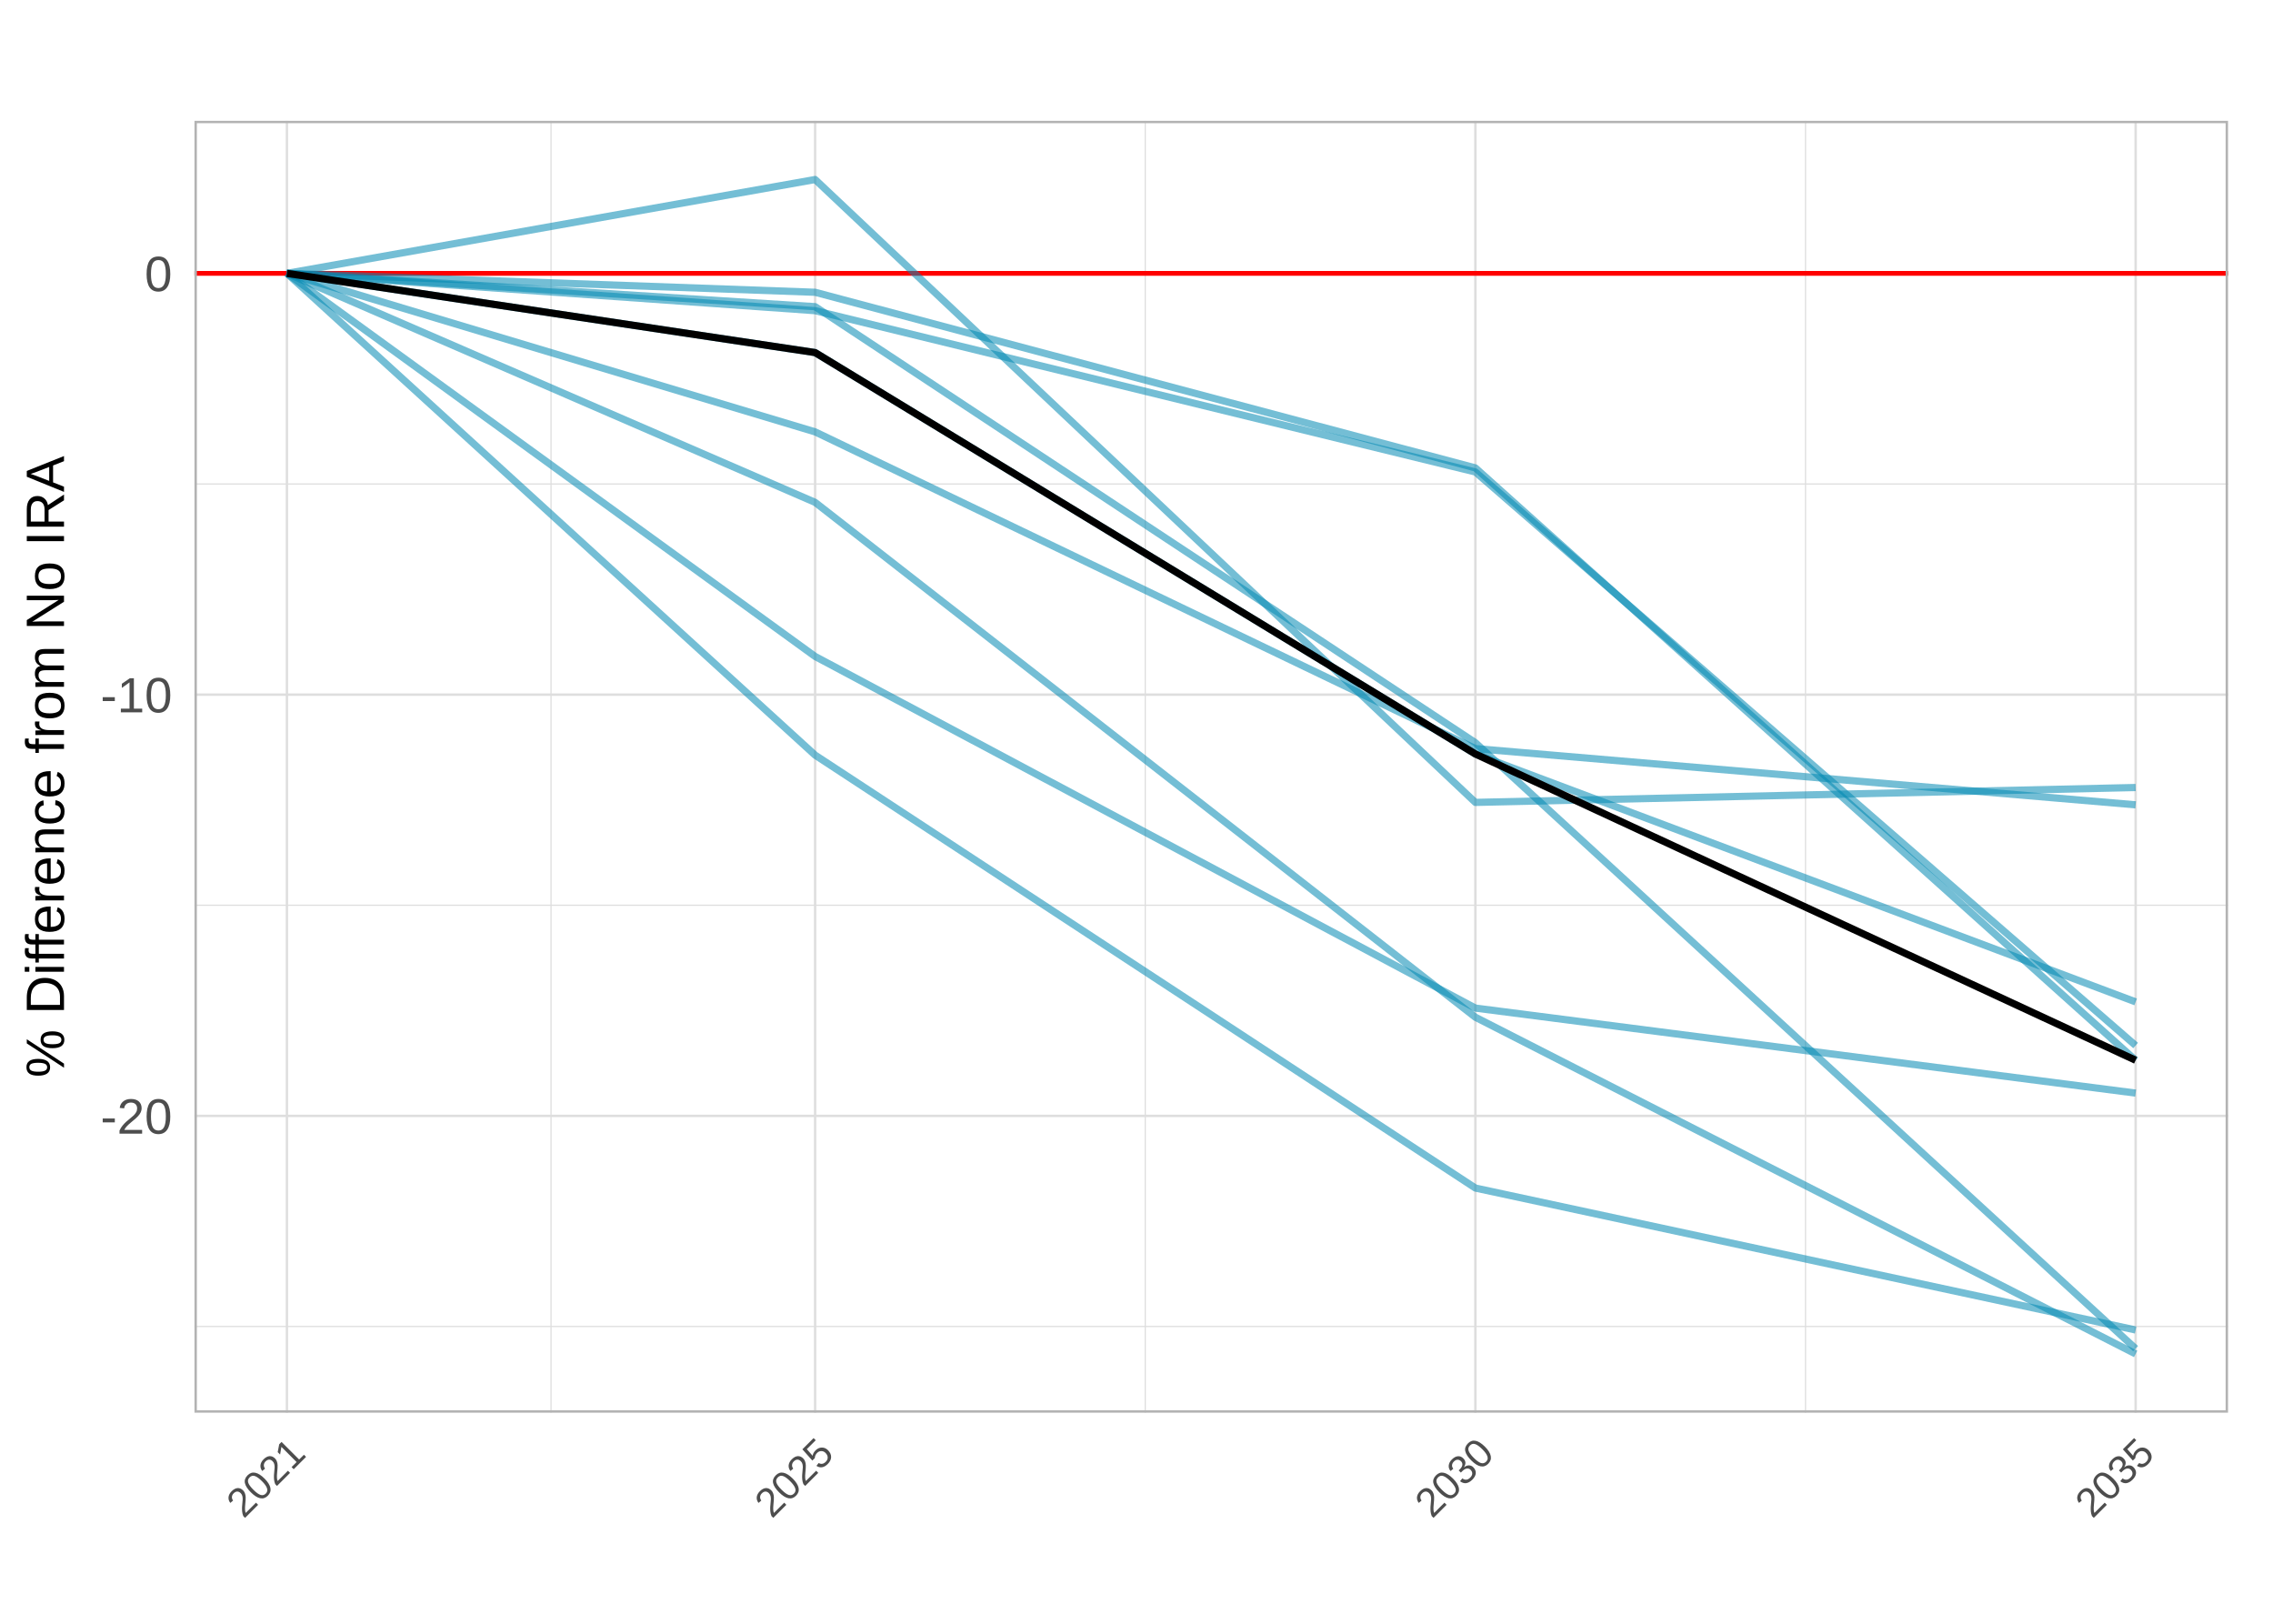
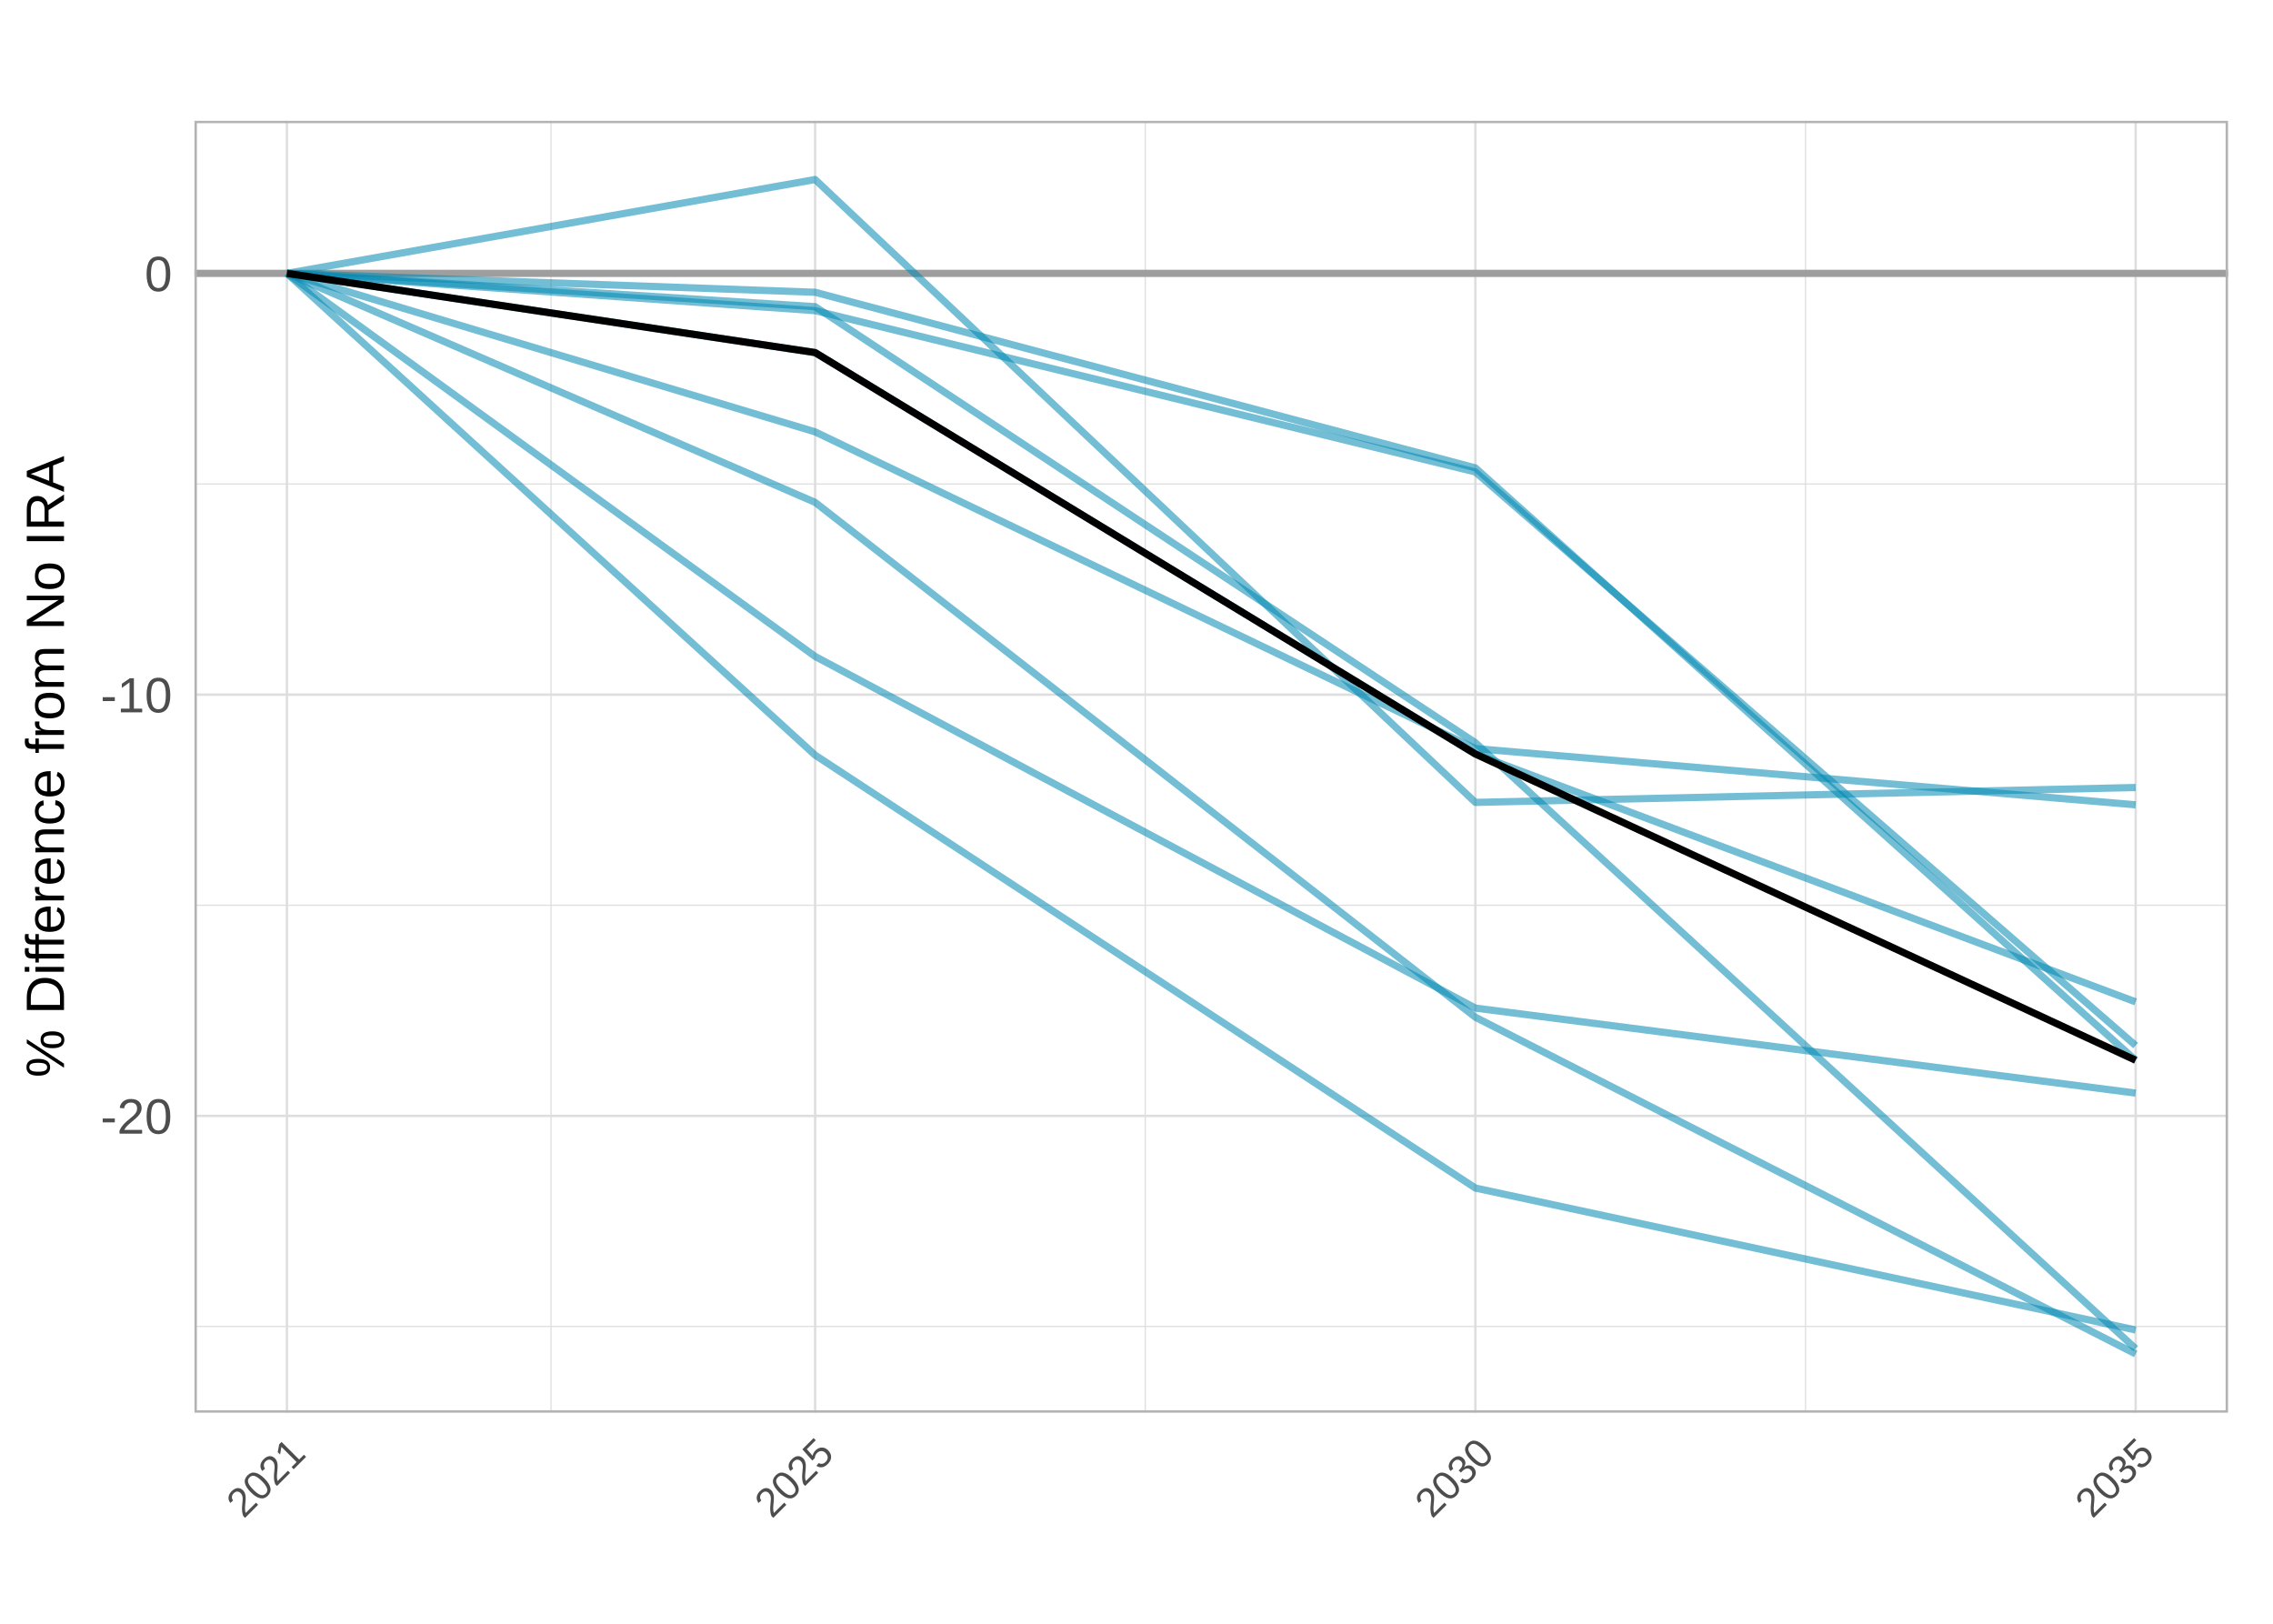
<svg xmlns="http://www.w3.org/2000/svg" class="svglite" width="504.00pt" height="360.00pt" viewBox="0 0 504.00 360.00">
  <defs>
    <style type="text/css">
    .svglite line, .svglite polyline, .svglite polygon, .svglite path, .svglite rect, .svglite circle {
      fill: none;
      stroke: #000000;
      stroke-linecap: round;
      stroke-linejoin: round;
      stroke-miterlimit: 10.00;
    }
    .svglite text {
      white-space: pre;
    }
  </style>
  </defs>
  <rect width="100%" height="100%" style="stroke: none; fill: #FFFFFF;" />
  <defs>
    <clipPath id="cpMC4wMHw1MDQuMDB8MC4wMHwzNjAuMDA=">
      <rect x="0.00" y="0.00" width="504.00" height="360.00" />
    </clipPath>
  </defs>
  <g clip-path="url(#cpMC4wMHw1MDQuMDB8MC4wMHwzNjAuMDA=)">
    <rect x="0" y="0.00" width="504.00" height="360.00" style="stroke-width: 1.07; stroke: #FFFFFF; fill: #FFFFFF;" />
  </g>
  <defs>
    <clipPath id="cpNDMuMTJ8NDk0LjA0fDI2Ljc4fDMxMy4yMA==">
      <rect x="43.12" y="26.78" width="450.91" height="286.42" />
    </clipPath>
  </defs>
  <g clip-path="url(#cpNDMuMTJ8NDk0LjA0fDI2Ljc4fDMxMy4yMA==)">
    <rect x="43.12" y="26.78" width="450.91" height="286.42" style="stroke-width: 1.07; stroke: none; fill: #FFFFFF;" />
    <polyline points="43.12,294.10 494.04,294.10 " style="stroke-width: 0.27; stroke: #DEDEDE; stroke-linecap: butt;" />
    <polyline points="43.12,200.70 494.04,200.70 " style="stroke-width: 0.27; stroke: #DEDEDE; stroke-linecap: butt;" />
    <polyline points="43.12,107.31 494.04,107.31 " style="stroke-width: 0.27; stroke: #DEDEDE; stroke-linecap: butt;" />
    <polyline points="122.18,313.20 122.18,26.78 " style="stroke-width: 0.27; stroke: #DEDEDE; stroke-linecap: butt;" />
    <polyline points="253.94,313.20 253.94,26.78 " style="stroke-width: 0.27; stroke: #DEDEDE; stroke-linecap: butt;" />
    <polyline points="400.34,313.20 400.34,26.78 " style="stroke-width: 0.27; stroke: #DEDEDE; stroke-linecap: butt;" />
    <polyline points="43.12,247.40 494.04,247.40 " style="stroke-width: 0.53; stroke: #DEDEDE; stroke-linecap: butt;" />
    <polyline points="43.12,154.01 494.04,154.01 " style="stroke-width: 0.53; stroke: #DEDEDE; stroke-linecap: butt;" />
    <polyline points="43.12,60.61 494.04,60.61 " style="stroke-width: 0.53; stroke: #DEDEDE; stroke-linecap: butt;" />
    <polyline points="63.62,313.20 63.62,26.78 " style="stroke-width: 0.53; stroke: #DEDEDE; stroke-linecap: butt;" />
    <polyline points="180.74,313.20 180.74,26.78 " style="stroke-width: 0.53; stroke: #DEDEDE; stroke-linecap: butt;" />
    <polyline points="327.14,313.20 327.14,26.78 " style="stroke-width: 0.53; stroke: #DEDEDE; stroke-linecap: butt;" />
    <polyline points="473.54,313.20 473.54,26.78 " style="stroke-width: 0.53; stroke: #DEDEDE; stroke-linecap: butt;" />
-     <line x1="43.12" y1="60.61" x2="494.04" y2="60.61" style="stroke-width: 1.07; stroke: #FF0000; stroke-linecap: butt;" />
+     <line x1="43.12" y1="60.61" x2="494.04" y2="60.61" style="stroke-width: 1.60; stroke: #9E9E9E; stroke-linecap: butt;" />
    <polyline points="63.62,60.61 180.74,145.54 327.14,223.50 473.54,242.35 " style="stroke-width: 1.60; stroke: #0388B3; stroke-opacity: 0.55; stroke-linecap: butt;" />
    <polyline points="63.62,60.61 180.74,111.38 327.14,225.53 473.54,300.18 " style="stroke-width: 1.60; stroke: #0388B3; stroke-opacity: 0.55; stroke-linecap: butt;" />
    <polyline points="63.62,60.61 180.74,167.42 327.14,263.40 473.54,294.87 " style="stroke-width: 1.60; stroke: #0388B3; stroke-opacity: 0.55; stroke-linecap: butt;" />
    <polyline points="63.62,60.61 180.74,95.75 327.14,165.97 473.54,178.44 " style="stroke-width: 1.60; stroke: #0388B3; stroke-opacity: 0.55; stroke-linecap: butt;" />
    <polyline points="63.62,60.61 180.74,64.80 327.14,103.74 473.54,235.07 " style="stroke-width: 1.60; stroke: #0388B3; stroke-opacity: 0.55; stroke-linecap: butt;" />
    <polyline points="63.62,60.61 180.74,39.80 327.14,177.90 473.54,174.60 " style="stroke-width: 1.60; stroke: #0388B3; stroke-opacity: 0.55; stroke-linecap: butt;" />
    <polyline points="63.62,60.61 180.74,78.17 327.14,167.17 473.54,222.13 " style="stroke-width: 1.60; stroke: #0388B3; stroke-opacity: 0.55; stroke-linecap: butt;" />
    <polyline points="63.62,60.61 180.74,68.88 327.14,104.64 473.54,231.80 " style="stroke-width: 1.60; stroke: #0388B3; stroke-opacity: 0.55; stroke-linecap: butt;" />
    <polyline points="63.62,60.61 180.74,67.99 327.14,164.66 473.54,299.01 " style="stroke-width: 1.60; stroke: #0388B3; stroke-opacity: 0.55; stroke-linecap: butt;" />
    <polyline points="63.62,60.61 180.74,78.17 327.14,167.17 473.54,235.07 " style="stroke-width: 1.60; stroke-linecap: butt;" />
    <rect x="43.12" y="26.78" width="450.91" height="286.42" style="stroke-width: 1.07; stroke: #B3B3B3;" />
  </g>
  <g clip-path="url(#cpMC4wMHw1MDQuMDB8MC4wMHwzNjAuMDA=)">
    <text x="38.19" y="251.34" text-anchor="end" style="font-size: 11.00px;fill: #4D4D4D; font-family: &quot;Arial&quot;;" textLength="15.90px" lengthAdjust="spacingAndGlyphs">-20</text>
    <text x="38.19" y="157.94" text-anchor="end" style="font-size: 11.00px;fill: #4D4D4D; font-family: &quot;Arial&quot;;" textLength="15.90px" lengthAdjust="spacingAndGlyphs">-10</text>
    <text x="38.19" y="64.55" text-anchor="end" style="font-size: 11.00px;fill: #4D4D4D; font-family: &quot;Arial&quot;;" textLength="6.12px" lengthAdjust="spacingAndGlyphs">0</text>
    <text transform="translate(68.18,322.69) rotate(-45)" text-anchor="end" style="font-size: 9.00px;fill: #4D4D4D; font-family: &quot;Arial&quot;;" textLength="20.02px" lengthAdjust="spacingAndGlyphs">2021</text>
    <text transform="translate(185.30,322.69) rotate(-45)" text-anchor="end" style="font-size: 9.00px;fill: #4D4D4D; font-family: &quot;Arial&quot;;" textLength="20.02px" lengthAdjust="spacingAndGlyphs">2025</text>
    <text transform="translate(331.70,322.69) rotate(-45)" text-anchor="end" style="font-size: 9.00px;fill: #4D4D4D; font-family: &quot;Arial&quot;;" textLength="20.02px" lengthAdjust="spacingAndGlyphs">2030</text>
    <text transform="translate(478.10,322.69) rotate(-45)" text-anchor="end" style="font-size: 9.00px;fill: #4D4D4D; font-family: &quot;Arial&quot;;" textLength="20.02px" lengthAdjust="spacingAndGlyphs">2035</text>
    <text transform="translate(14.19,238.91) rotate(-90)" style="font-size: 12.00px; font-family: &quot;Arial&quot;;" textLength="137.84px" lengthAdjust="spacingAndGlyphs">% Difference from No IRA</text>
  </g>
</svg>
